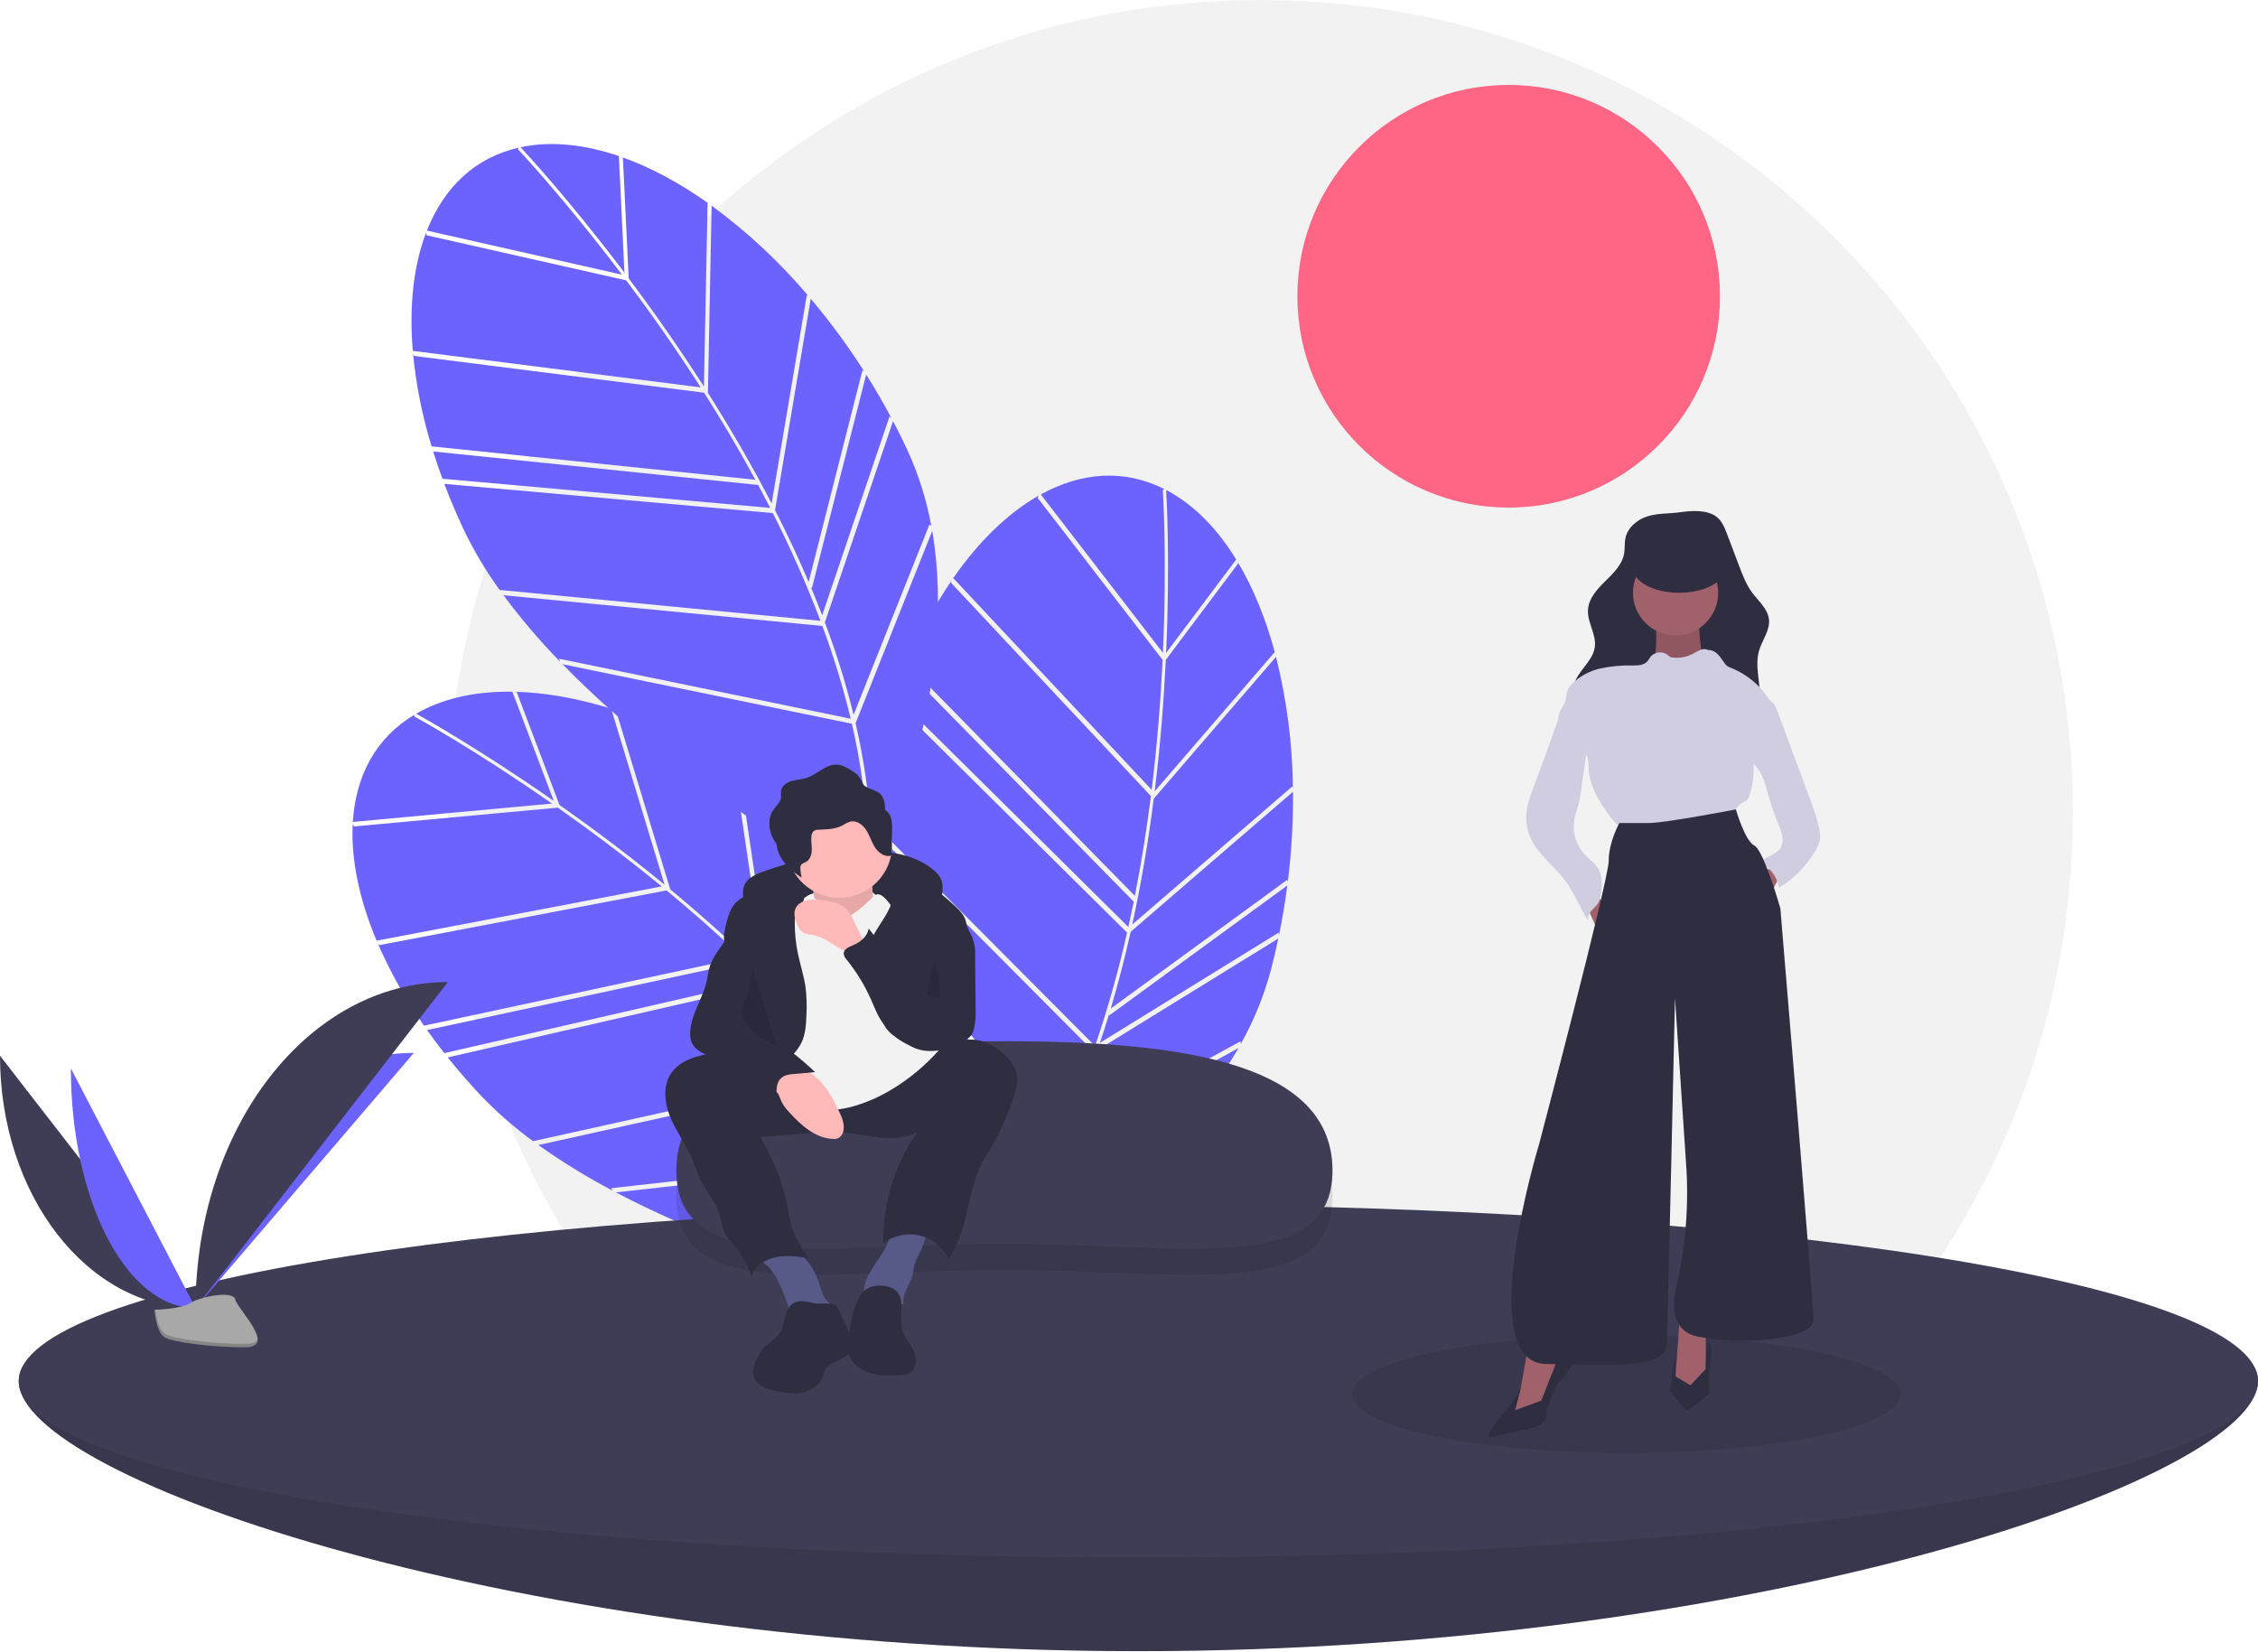
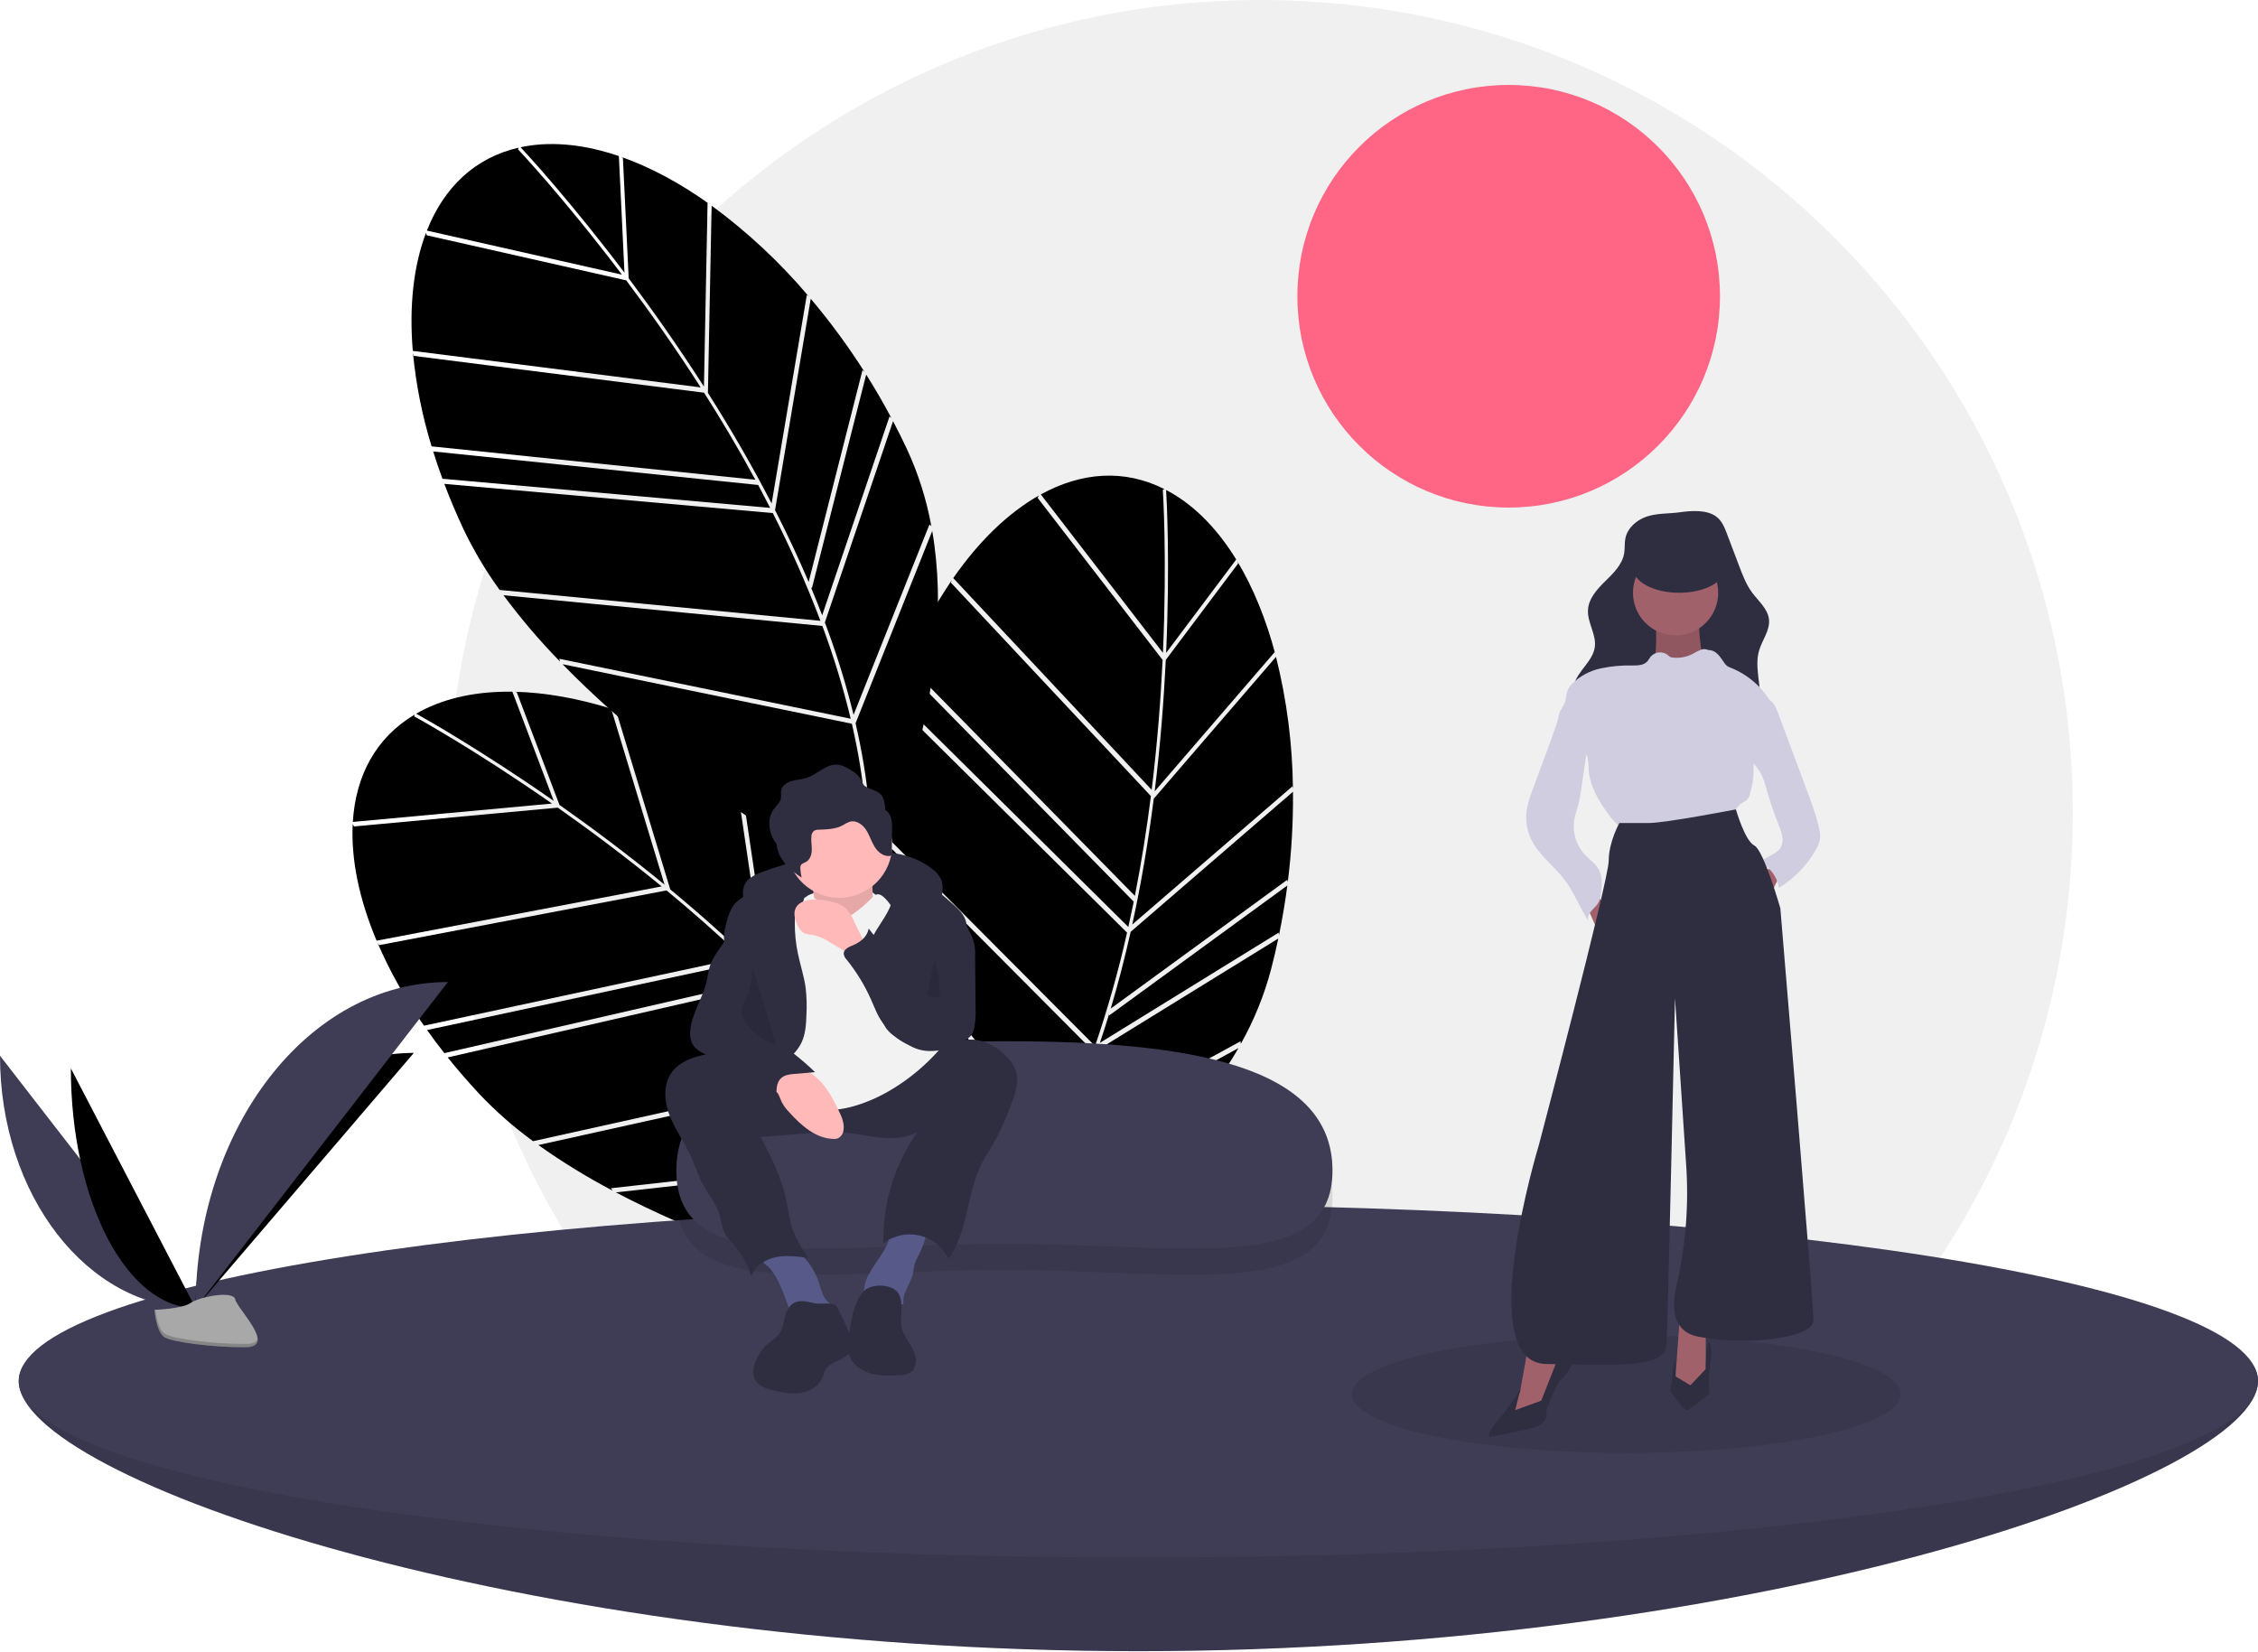
<svg xmlns="http://www.w3.org/2000/svg" width="1036.608" height="758.001" viewBox="0 0 1036.608 758.001" role="img" artist="Katerina Limpitsouni" source="https://undraw.co/">
-   <circle cx="578.606" cy="373" r="373" fill="#f2f2f2" />
+   <circle cx="578.606" cy="373" r="373" fill="#f0f0f0" />
  <circle cx="692.607" cy="136.001" r="97" fill="#ff6584" />
-   <path d="M367.66,143.483l2.652,55.277c10.991,14.659,22.848,31.434,34.55,49.716l1.671-84.33.922.589c-13.536-9.67-27.296-17.068-40.716-21.764Z" transform="translate(-81.696 -70.99933)" fill="#6c63ff" />
-   <path d="M368.379,196.191l-2.568-53.545c-15.071-5.14-29.695-6.845-43.062-4.461-.695.124-1.379.267-2.061.412C324.084,142.241,343.877,163.76,368.379,196.191Z" transform="translate(-81.696 -70.99933)" fill="#6c63ff" />
-   <path d="M490.072,262.138l.89.849q-5.479-10.305-11.616-20.038l-24.925,98.072-.422-.372q2.703,6.454,5.141,12.819Z" transform="translate(-81.696 -70.99933)" fill="#6c63ff" />
-   <path d="M452.102,206.382l.918.735a258.753,258.753,0,0,0-44.628-41.701l-1.703,85.937q16.335,25.778,29.249,50.782Z" transform="translate(-81.696 -70.99933)" fill="#6c63ff" />
-   <path d="M271.298,233.212a216.052,216.052,0,0,0,8.537,42.701L428.467,291.243c-7.759-14.309-15.769-27.733-23.545-39.967L271.676,234.381Z" transform="translate(-81.696 -70.99933)" fill="#6c63ff" />
-   <path d="M285.242,291.953l-.4-1.166,150.429,13.371q-2.726-5.332-5.513-10.523L280.578,278.248l-.392-1.168Q282.441,284.434,285.242,291.953Z" transform="translate(-81.696 -70.99933)" fill="#6c63ff" />
-   <path d="M477.652,240.904l.905.797a309.002,309.002,0,0,0-24.667-33.563l-16.383,97.048q8.517,16.722,15.428,32.973Z" transform="translate(-81.696 -70.99933)" fill="#6c63ff" />
-   <path d="M474.471,403.018c5.978,25.871,8.244,50.332,6.748,73.113,8.412-17.924,40.403-92.177,28.445-161.379Z" transform="translate(-81.696 -70.99933)" fill="#6c63ff" />
-   <path d="M312.838,344.256A298.924,298.924,0,0,0,338.787,374.717l-.363-1.296L472.235,400.949a371.629,371.629,0,0,0-13.01-42.596Z" transform="translate(-81.696 -70.99933)" fill="#6c63ff" />
-   <path d="M367.224,197.094c-26.518-35.082-47.442-57.255-47.743-57.572l.345-.739c-20.124,4.569-34.332,18.26-42.15,38.077Z" transform="translate(-81.696 -70.99933)" fill="#6c63ff" />
-   <path d="M460.379,356.76c.494,1.32.997,2.642,1.474,3.956a369.221,369.221,0,0,1,11.703,38.435l34.859-87.429.851.854a146.38,146.38,0,0,0-11.129-35.229q-3.084-6.602-6.458-13.006Z" transform="translate(-81.696 -70.99933)" fill="#6c63ff" />
-   <path d="M403.364,248.838c-11.582-18.067-23.305-34.64-34.17-49.126l-91.603-20.699-.311-1.156c-5.719,15.06-7.809,33.56-6.077,54.223Z" transform="translate(-81.696 -70.99933)" fill="#6c63ff" />
-   <path d="M472.777,403.245l-132.832-27.327C395.817,433.273,473.985,477.26,478.974,480.04,481.302,454.77,478.662,428.814,472.777,403.245Z" transform="translate(-81.696 -70.99933)" fill="#6c63ff" />
-   <path d="M458.284,355.998l.03-.087A501.541,501.541,0,0,0,436.478,306.536L285.679,293.132q3.84,10.17,8.681,20.557a179.711,179.711,0,0,0,16.701,28.132Z" transform="translate(-81.696 -70.99933)" fill="#6c63ff" />
-   <path d="M650.107,329.67l-33.214,44.265c-.885,18.3-2.452,38.783-5.1,60.327l55.074-63.884.334,1.042c-4.258-16.081-10.137-30.556-17.478-42.732Z" transform="translate(-81.696 -70.99933)" fill="#6c63ff" />
-   <path d="M617.042,370.724l32.174-42.877c-8.33-13.572-18.505-24.212-30.32-30.902-.615-.348-1.232-.674-1.85-.998C617.338,300.92,618.856,330.118,617.042,370.724Z" transform="translate(-81.696 -70.99933)" fill="#6c63ff" />
-   <path d="M668.707,499.133l.144,1.221q2.353-11.431,3.834-22.842l-81.749,59.637-.088-.555q-2.034,6.694-4.217,13.152Z" transform="translate(-81.696 -70.99933)" fill="#6c63ff" />
-   <path d="M675.025,431.973l.238,1.151a258.753,258.753,0,0,0-7.775-60.582l-56.124,65.101q-3.861,30.273-9.862,57.767Z" transform="translate(-81.696 -70.99933)" fill="#6c63ff" />
-   <path d="M518.659,337.317A216.052,216.052,0,0,0,497.999,375.65L602.696,482.257c3.15-15.969,5.543-31.417,7.358-45.8l-91.848-97.999Z" transform="translate(-81.696 -70.99933)" fill="#6c63ff" />
-   <path d="M491.933,391.453l.436-1.154L599.699,496.544q1.302-5.845,2.466-11.62L497.082,377.923l.443-1.15Q494.571,383.876,491.933,391.453Z" transform="translate(-81.696 -70.99933)" fill="#6c63ff" />
-   <path d="M672.685,474.857l.188,1.191a309.003,309.003,0,0,0,2.409-41.583l-74.516,64.296q-4.106,18.311-9.148,35.236Z" transform="translate(-81.696 -70.99933)" fill="#6c63ff" />
-   <path d="M566.836,597.686c-11.896,23.738-25.753,44.023-41.435,60.615,17.911-8.439,89.91-45.224,124.838-106.15Z" transform="translate(-81.696 -70.99933)" fill="#6c63ff" />
-   <path d="M479.827,449.337a298.924,298.924,0,0,0,.558,40.011l.547-1.23L566.434,594.667a371.629,371.629,0,0,0,17.148-41.105Z" transform="translate(-81.696 -70.99933)" fill="#6c63ff" />
-   <path d="M615.577,370.683c1.951-43.933-.022-74.357-.051-74.793l.737-.349c-18.413-9.316-38.088-7.834-56.749,2.443Z" transform="translate(-81.696 -70.99933)" fill="#6c63ff" />
-   <path d="M585.486,553.071c-.461,1.332-.918,2.671-1.388,3.987a369.22,369.22,0,0,1-15.501,37.066l82.612-45.103.111,1.201a146.38,146.38,0,0,0,13.898-34.231q1.836-7.052,3.322-14.136Z" transform="translate(-81.696 -70.99933)" fill="#6c63ff" />
-   <path d="M610.409,433.586c2.603-21.302,4.145-41.543,5.016-59.631l-57.349-74.368.498-1.088c-14.01,7.951-27.42,20.867-39.265,37.886Z" transform="translate(-81.696 -70.99933)" fill="#6c63ff" />
-   <path d="M565.387,596.781l-84.876-105.769c6.45,79.81,38.599,163.545,40.668,168.868C539.089,641.903,553.611,620.228,565.387,596.781Z" transform="translate(-81.696 -70.99933)" fill="#6c63ff" />
-   <path d="M584.359,551.148l.079-.048a501.541,501.541,0,0,0,14.674-51.955L491.518,392.639q-3.528,10.282-6.426,21.369a179.711,179.711,0,0,0-5.081,32.319Z" transform="translate(-81.696 -70.99933)" fill="#6c63ff" />
-   <path d="M318.935,388.767l19.608,51.75c14.984,10.544,31.445,22.832,48.225,36.602L362.29,396.403l1.059.275c-15.862-5.012-31.235-7.795-45.45-8.113Z" transform="translate(-81.696 -70.99933)" fill="#6c63ff" />
-   <path d="M335.911,438.672l-18.993-50.129c-15.922-.23-30.357,2.669-42.332,9.067-.623.333-1.229.68-1.833,1.029C277.109,401.055,302.584,415.403,335.911,438.672Z" transform="translate(-81.696 -70.99933)" fill="#6c63ff" />
-   <path d="M472.028,463.775l1.108.532q-8.396-8.107-17.241-15.467l6.61,100.974-.516-.223q4.565,5.302,8.852,10.602Z" transform="translate(-81.696 -70.99933)" fill="#6c63ff" />
-   <path d="M418.684,422.486l1.1.415a258.753,258.753,0,0,0-55.332-25.864l24.943,82.255q23.503,19.467,43.514,39.254Z" transform="translate(-81.696 -70.99933)" fill="#6c63ff" />
-   <path d="M255.027,503.888a216.052,216.052,0,0,0,21.318,37.971L422.436,510.497c-11.802-11.209-23.569-21.5-34.746-30.733L255.748,504.882Z" transform="translate(-81.696 -70.99933)" fill="#6c63ff" />
-   <path d="M286.445,555.442l-.741-.986,147.195-33.781q-4.24-4.229-8.495-8.303L277.773,543.85l-.734-.99Q281.457,549.157,286.445,555.442Z" transform="translate(-81.696 -70.99933)" fill="#6c63ff" />
-   <path d="M453.653,447.42l1.107.479a309.003,309.003,0,0,0-33.833-24.295l14.417,97.359q13.269,13.27,24.865,26.59Z" transform="translate(-81.696 -70.99933)" fill="#6c63ff" />
-   <path d="M500.737,602.578c13.682,22.756,23.397,45.319,29.017,67.447,2.46-19.646,9.933-100.152-22.83-162.269Z" transform="translate(-81.696 -70.99933)" fill="#6c63ff" />
-   <path d="M328.856,596.654a298.924,298.924,0,0,0,34.094,20.948l-.746-1.121L497.971,601.301a371.627,371.627,0,0,0-25.539-36.489Z" transform="translate(-81.696 -70.99933)" fill="#6c63ff" />
-   <path d="M335.091,439.888c-36.063-25.167-62.816-39.787-63.201-39.996l.099-.809c-17.726,10.565-27.007,27.978-28.316,49.241Z" transform="translate(-81.696 -70.99933)" fill="#6c63ff" />
-   <path d="M473.037,562.942c.878,1.102,1.765,2.205,2.624,3.307A369.22,369.22,0,0,1,498.671,599.184l6.128-93.923,1.074.549a146.38,146.38,0,0,0-21.473-30.064q-4.974-5.326-10.161-10.373Z" transform="translate(-81.696 -70.99933)" fill="#6c63ff" />
-   <path d="M385.456,477.927c-16.599-13.602-32.871-25.74-47.681-36.159l-93.515,8.629-.653-1.004c-.784,16.09,2.946,34.331,10.98,53.447Z" transform="translate(-81.696 -70.99933)" fill="#6c63ff" />
-   <path d="M499.196,603.318,364.423,618.387c70.864,37.276,158.8,54.947,164.405,56.049C523.23,649.685,512.696,625.815,499.196,603.318Z" transform="translate(-81.696 -70.99933)" fill="#6c63ff" />
-   <path d="M470.809,562.864l.001-.092a501.541,501.541,0,0,0-36.028-40.207L287.225,556.428q6.796,8.484,14.61,16.867a179.711,179.711,0,0,0,24.578,21.593Z" transform="translate(-81.696 -70.99933)" fill="#6c63ff" />
+   <path d="M367.66,143.483l2.652,55.277c10.991,14.659,22.848,31.434,34.55,49.716l1.671-84.33.922.589c-13.536-9.67-27.296-17.068-40.716-21.764Z" transform="translate(-81.696 -70.99933)" fill="oklch(0.584 0.168 299.29)" />
+   <path d="M368.379,196.191l-2.568-53.545c-15.071-5.14-29.695-6.845-43.062-4.461-.695.124-1.379.267-2.061.412C324.084,142.241,343.877,163.76,368.379,196.191Z" transform="translate(-81.696 -70.99933)" fill="oklch(0.584 0.168 299.29)" />
+   <path d="M490.072,262.138l.89.849q-5.479-10.305-11.616-20.038l-24.925,98.072-.422-.372q2.703,6.454,5.141,12.819Z" transform="translate(-81.696 -70.99933)" fill="oklch(0.584 0.168 299.29)" />
+   <path d="M452.102,206.382l.918.735a258.753,258.753,0,0,0-44.628-41.701l-1.703,85.937q16.335,25.778,29.249,50.782Z" transform="translate(-81.696 -70.99933)" fill="oklch(0.584 0.168 299.29)" />
+   <path d="M271.298,233.212a216.052,216.052,0,0,0,8.537,42.701L428.467,291.243c-7.759-14.309-15.769-27.733-23.545-39.967L271.676,234.381Z" transform="translate(-81.696 -70.99933)" fill="oklch(0.584 0.168 299.29)" />
+   <path d="M285.242,291.953l-.4-1.166,150.429,13.371q-2.726-5.332-5.513-10.523L280.578,278.248l-.392-1.168Q282.441,284.434,285.242,291.953Z" transform="translate(-81.696 -70.99933)" fill="oklch(0.584 0.168 299.29)" />
+   <path d="M477.652,240.904l.905.797a309.002,309.002,0,0,0-24.667-33.563l-16.383,97.048q8.517,16.722,15.428,32.973Z" transform="translate(-81.696 -70.99933)" fill="oklch(0.584 0.168 299.29)" />
+   <path d="M474.471,403.018c5.978,25.871,8.244,50.332,6.748,73.113,8.412-17.924,40.403-92.177,28.445-161.379Z" transform="translate(-81.696 -70.99933)" fill="oklch(0.584 0.168 299.29)" />
+   <path d="M312.838,344.256A298.924,298.924,0,0,0,338.787,374.717l-.363-1.296L472.235,400.949a371.629,371.629,0,0,0-13.01-42.596Z" transform="translate(-81.696 -70.99933)" fill="oklch(0.584 0.168 299.29)" />
+   <path d="M367.224,197.094c-26.518-35.082-47.442-57.255-47.743-57.572l.345-.739c-20.124,4.569-34.332,18.26-42.15,38.077Z" transform="translate(-81.696 -70.99933)" fill="oklch(0.584 0.168 299.29)" />
+   <path d="M460.379,356.76c.494,1.32.997,2.642,1.474,3.956a369.221,369.221,0,0,1,11.703,38.435l34.859-87.429.851.854a146.38,146.38,0,0,0-11.129-35.229q-3.084-6.602-6.458-13.006Z" transform="translate(-81.696 -70.99933)" fill="oklch(0.584 0.168 299.29)" />
+   <path d="M403.364,248.838c-11.582-18.067-23.305-34.64-34.17-49.126l-91.603-20.699-.311-1.156c-5.719,15.06-7.809,33.56-6.077,54.223Z" transform="translate(-81.696 -70.99933)" fill="oklch(0.584 0.168 299.29)" />
+   <path d="M472.777,403.245l-132.832-27.327C395.817,433.273,473.985,477.26,478.974,480.04,481.302,454.77,478.662,428.814,472.777,403.245Z" transform="translate(-81.696 -70.99933)" fill="oklch(0.584 0.168 299.29)" />
+   <path d="M458.284,355.998l.03-.087A501.541,501.541,0,0,0,436.478,306.536L285.679,293.132q3.84,10.17,8.681,20.557a179.711,179.711,0,0,0,16.701,28.132Z" transform="translate(-81.696 -70.99933)" fill="oklch(0.584 0.168 299.29)" />
+   <path d="M650.107,329.67l-33.214,44.265c-.885,18.3-2.452,38.783-5.1,60.327l55.074-63.884.334,1.042c-4.258-16.081-10.137-30.556-17.478-42.732Z" transform="translate(-81.696 -70.99933)" fill="oklch(0.584 0.168 299.29)" />
+   <path d="M617.042,370.724l32.174-42.877c-8.33-13.572-18.505-24.212-30.32-30.902-.615-.348-1.232-.674-1.85-.998C617.338,300.92,618.856,330.118,617.042,370.724Z" transform="translate(-81.696 -70.99933)" fill="oklch(0.584 0.168 299.29)" />
+   <path d="M668.707,499.133l.144,1.221q2.353-11.431,3.834-22.842l-81.749,59.637-.088-.555q-2.034,6.694-4.217,13.152Z" transform="translate(-81.696 -70.99933)" fill="oklch(0.584 0.168 299.29)" />
+   <path d="M675.025,431.973l.238,1.151a258.753,258.753,0,0,0-7.775-60.582l-56.124,65.101q-3.861,30.273-9.862,57.767Z" transform="translate(-81.696 -70.99933)" fill="oklch(0.584 0.168 299.29)" />
+   <path d="M518.659,337.317A216.052,216.052,0,0,0,497.999,375.65L602.696,482.257c3.15-15.969,5.543-31.417,7.358-45.8l-91.848-97.999Z" transform="translate(-81.696 -70.99933)" fill="oklch(0.584 0.168 299.29)" />
+   <path d="M491.933,391.453l.436-1.154L599.699,496.544q1.302-5.845,2.466-11.62L497.082,377.923l.443-1.15Q494.571,383.876,491.933,391.453Z" transform="translate(-81.696 -70.99933)" fill="oklch(0.584 0.168 299.29)" />
+   <path d="M672.685,474.857l.188,1.191a309.003,309.003,0,0,0,2.409-41.583l-74.516,64.296q-4.106,18.311-9.148,35.236Z" transform="translate(-81.696 -70.99933)" fill="oklch(0.584 0.168 299.29)" />
+   <path d="M566.836,597.686c-11.896,23.738-25.753,44.023-41.435,60.615,17.911-8.439,89.91-45.224,124.838-106.15Z" transform="translate(-81.696 -70.99933)" fill="oklch(0.584 0.168 299.29)" />
+   <path d="M479.827,449.337a298.924,298.924,0,0,0,.558,40.011l.547-1.23L566.434,594.667a371.629,371.629,0,0,0,17.148-41.105Z" transform="translate(-81.696 -70.99933)" fill="oklch(0.584 0.168 299.29)" />
+   <path d="M615.577,370.683c1.951-43.933-.022-74.357-.051-74.793l.737-.349c-18.413-9.316-38.088-7.834-56.749,2.443Z" transform="translate(-81.696 -70.99933)" fill="oklch(0.584 0.168 299.29)" />
+   <path d="M585.486,553.071c-.461,1.332-.918,2.671-1.388,3.987a369.22,369.22,0,0,1-15.501,37.066l82.612-45.103.111,1.201a146.38,146.38,0,0,0,13.898-34.231q1.836-7.052,3.322-14.136Z" transform="translate(-81.696 -70.99933)" fill="oklch(0.584 0.168 299.29)" />
+   <path d="M610.409,433.586c2.603-21.302,4.145-41.543,5.016-59.631l-57.349-74.368.498-1.088c-14.01,7.951-27.42,20.867-39.265,37.886Z" transform="translate(-81.696 -70.99933)" fill="oklch(0.584 0.168 299.29)" />
+   <path d="M565.387,596.781l-84.876-105.769c6.45,79.81,38.599,163.545,40.668,168.868C539.089,641.903,553.611,620.228,565.387,596.781Z" transform="translate(-81.696 -70.99933)" fill="oklch(0.584 0.168 299.29)" />
+   <path d="M584.359,551.148l.079-.048a501.541,501.541,0,0,0,14.674-51.955L491.518,392.639q-3.528,10.282-6.426,21.369a179.711,179.711,0,0,0-5.081,32.319Z" transform="translate(-81.696 -70.99933)" fill="oklch(0.584 0.168 299.29)" />
+   <path d="M318.935,388.767l19.608,51.75c14.984,10.544,31.445,22.832,48.225,36.602L362.29,396.403l1.059.275c-15.862-5.012-31.235-7.795-45.45-8.113Z" transform="translate(-81.696 -70.99933)" fill="oklch(0.584 0.168 299.29)" />
+   <path d="M335.911,438.672l-18.993-50.129c-15.922-.23-30.357,2.669-42.332,9.067-.623.333-1.229.68-1.833,1.029C277.109,401.055,302.584,415.403,335.911,438.672Z" transform="translate(-81.696 -70.99933)" fill="oklch(0.584 0.168 299.29)" />
+   <path d="M472.028,463.775l1.108.532q-8.396-8.107-17.241-15.467l6.61,100.974-.516-.223q4.565,5.302,8.852,10.602Z" transform="translate(-81.696 -70.99933)" fill="oklch(0.584 0.168 299.29)" />
+   <path d="M418.684,422.486l1.1.415a258.753,258.753,0,0,0-55.332-25.864l24.943,82.255q23.503,19.467,43.514,39.254Z" transform="translate(-81.696 -70.99933)" fill="oklch(0.584 0.168 299.29)" />
+   <path d="M255.027,503.888a216.052,216.052,0,0,0,21.318,37.971L422.436,510.497c-11.802-11.209-23.569-21.5-34.746-30.733L255.748,504.882Z" transform="translate(-81.696 -70.99933)" fill="oklch(0.584 0.168 299.29)" />
+   <path d="M286.445,555.442l-.741-.986,147.195-33.781q-4.24-4.229-8.495-8.303L277.773,543.85l-.734-.99Q281.457,549.157,286.445,555.442Z" transform="translate(-81.696 -70.99933)" fill="oklch(0.584 0.168 299.29)" />
+   <path d="M453.653,447.42l1.107.479a309.003,309.003,0,0,0-33.833-24.295l14.417,97.359q13.269,13.27,24.865,26.59Z" transform="translate(-81.696 -70.99933)" fill="oklch(0.584 0.168 299.29)" />
+   <path d="M500.737,602.578c13.682,22.756,23.397,45.319,29.017,67.447,2.46-19.646,9.933-100.152-22.83-162.269Z" transform="translate(-81.696 -70.99933)" fill="oklch(0.584 0.168 299.29)" />
+   <path d="M328.856,596.654a298.924,298.924,0,0,0,34.094,20.948l-.746-1.121L497.971,601.301a371.627,371.627,0,0,0-25.539-36.489Z" transform="translate(-81.696 -70.99933)" fill="oklch(0.584 0.168 299.29)" />
+   <path d="M335.091,439.888c-36.063-25.167-62.816-39.787-63.201-39.996l.099-.809c-17.726,10.565-27.007,27.978-28.316,49.241Z" transform="translate(-81.696 -70.99933)" fill="oklch(0.584 0.168 299.29)" />
+   <path d="M473.037,562.942c.878,1.102,1.765,2.205,2.624,3.307A369.22,369.22,0,0,1,498.671,599.184l6.128-93.923,1.074.549a146.38,146.38,0,0,0-21.473-30.064q-4.974-5.326-10.161-10.373Z" transform="translate(-81.696 -70.99933)" fill="oklch(0.584 0.168 299.29)" />
+   <path d="M385.456,477.927c-16.599-13.602-32.871-25.74-47.681-36.159l-93.515,8.629-.653-1.004c-.784,16.09,2.946,34.331,10.98,53.447Z" transform="translate(-81.696 -70.99933)" fill="oklch(0.584 0.168 299.29)" />
+   <path d="M499.196,603.318,364.423,618.387c70.864,37.276,158.8,54.947,164.405,56.049C523.23,649.685,512.696,625.815,499.196,603.318Z" transform="translate(-81.696 -70.99933)" fill="oklch(0.584 0.168 299.29)" />
+   <path d="M470.809,562.864l.001-.092a501.541,501.541,0,0,0-36.028-40.207L287.225,556.428q6.796,8.484,14.61,16.867a179.711,179.711,0,0,0,24.578,21.593Z" transform="translate(-81.696 -70.99933)" fill="oklch(0.584 0.168 299.29)" />
  <path d="M1118.304,705.001c0,44.735-230.126,124-514,124s-514-79.265-514-124,230.126-38,514-38S1118.304,660.266,1118.304,705.001Z" transform="translate(-81.696 -70.99933)" fill="#3f3d56" />
  <path d="M1118.304,705.001c0,44.735-230.126,124-514,124s-514-79.265-514-124,230.126-38,514-38S1118.304,660.266,1118.304,705.001Z" transform="translate(-81.696 -70.99933)" opacity="0.1" />
  <ellipse cx="522.608" cy="634.001" rx="514" ry="81" fill="#3f3d56" />
  <path d="M693.417,620.338c0,48.737-67.934,33.663-151.113,33.663s-150.104,15.075-150.104-33.663,67.925-59.337,151.104-59.337S693.417,571.601,693.417,620.338Z" transform="translate(-81.696 -70.99933)" opacity="0.1" />
  <path d="M693.417,608.338c0,48.737-67.934,33.663-151.113,33.663s-150.104,15.075-150.104-33.663,67.925-59.337,151.104-59.337S693.417,559.601,693.417,608.338Z" transform="translate(-81.696 -70.99933)" fill="#3f3d56" />
  <path d="M425.834,474.232a21.87,21.87,0,0,1,5.987-3.002,152.655,152.655,0,0,1,42.182-9.182c12.543-.889,26.137.167,35.933,8.05a12.355,12.355,0,0,1,3.645,4.247c1.232,2.66.859,5.751.46,8.655a9.78,9.78,0,0,1-.839,3.258c-1.318,2.51-4.564,3.389-7.383,3.088s-5.464-1.494-8.245-2.047a36.856,36.856,0,0,0-5.208-.53l-17.44-.944c-10.845-.587-21.832-1.164-32.47,1.024a32.343,32.343,0,0,0-9.381,3.233c-2.43,1.364-4.066,3.322-6.32.802C422.794,486.457,420.602,478.321,425.834,474.232Z" transform="translate(-81.696 -70.99933)" fill="#2f2e41" />
  <path d="M452.859,481.944s23.457-10.515,32.355,1.618S480.36,490.842,480.36,490.842l-15.368,4.853-16.986-3.235Z" transform="translate(-81.696 -70.99933)" fill="#f2f2f2" />
  <path d="M454.072,474.26s3.235,15.368.809,19.413,13.751,9.706,13.751,9.706l15.368-6.471s-4.044-25.075,0-29.928Z" transform="translate(-81.696 -70.99933)" fill="#ffb9b9" />
  <path d="M454.072,474.26s3.235,15.368.809,19.413,13.751,9.706,13.751,9.706l15.368-6.471s-4.044-25.075,0-29.928Z" transform="translate(-81.696 -70.99933)" opacity="0.1" />
  <path d="M438.915,659.055a88.474,88.474,0,0,1,5.345,14.008,1.14,1.14,0,0,0,1.416.942l14.387-.016c1.776-.002,4.158-.572,4.139-2.348-.013-1.247-1.288-2.025-2.237-2.835-2.634-2.247-3.319-5.953-4.41-9.239a31.343,31.343,0,0,0-11.662-15.664,6.826,6.826,0,0,0-2.493-1.232,6.951,6.951,0,0,0-2.733.148c-2.526.51-11.957,2.253-10.175,5.927.767,1.582,3.61,3.228,4.802,4.706A33.797,33.797,0,0,1,438.915,659.055Z" transform="translate(-81.696 -70.99933)" fill="#575a89" />
  <path d="M488.946,642.368a32.69,32.69,0,0,1-1.691,3.109c-2.084,3.438-4.544,6.644-6.485,10.165a16.778,16.778,0,0,0-2.364,7.074,7.857,7.857,0,0,0,2.746,6.685c2.089,1.585,4.952,1.658,7.548,1.289s5.176-1.113,7.791-.917c-.881-4.988,3.325-9.378,4.377-14.333.296-1.392.339-2.835.736-4.201a20.591,20.591,0,0,1,1.628-3.601,46.556,46.556,0,0,0,4.394-12.959c.099-.547-12.789-.637-13.998-.375C489.854,635.119,490.406,639.24,488.946,642.368Z" transform="translate(-81.696 -70.99933)" fill="#575a89" />
  <path d="M389.609,564.002c-3.679,5.758-2.832,13.388-.247,19.713s6.697,11.917,9.512,18.143c1.795,3.969,3.053,8.178,5.074,12.037,2.502,4.779,6.156,8.991,7.835,14.117,1.07,3.268,1.316,6.849,3.05,9.818a30.092,30.092,0,0,0,3.572,4.432,40.956,40.956,0,0,1,8.234,14.708c1.585-4.721,6.33-7.816,11.204-8.837s9.924-.327,14.855.369c-2.751-4.261-5.528-8.576-7.167-13.376-1.586-4.642-2.054-9.58-3.122-14.367-2.19-9.817-6.87-18.872-11.502-27.801l23.81-1.889a92.829,92.829,0,0,1,11.698-.434c6.146.29,12.166,1.796,18.279,2.493s12.58.514,18.028-2.345a86.39,86.39,0,0,0-15.5,51.019,19.753,19.753,0,0,1,29.902,7.057c9.331-12.751,8.222-30.503,15.616-44.467,1.52-2.871,3.384-5.546,5.025-8.35a123.089,123.089,0,0,0,7.939-17.544c2.068-5.29,4.152-11.176,2.168-16.498a17.226,17.226,0,0,0-3.535-5.436c-4.266-4.703-10.204-8.183-16.552-8.327-9.745-.222-17.796,7.001-26.344,11.685a60.623,60.623,0,0,1-33.269,6.899c-11.742-.831-22.957-4.675-34.144-8.06a162.454,162.454,0,0,0-17.04-4.396c-4.798-.9-9.367.097-14.094,1.324C397.745,557.025,392.571,559.366,389.609,564.002Z" transform="translate(-81.696 -70.99933)" fill="#2f2e41" />
  <path d="M491.28,458.892a24.286,24.286,0,0,1-24.266,24.266,23.681,23.681,0,0,1-4.311-.388,24.265,24.265,0,1,1,28.577-23.878Z" transform="translate(-81.696 -70.99933)" fill="#ffb9b9" />
  <path d="M452.859,481.944s4.449,2.022,6.066,3.64,6.471,10.515,14.56,4.853,8.898-8.898,11.324-8.898,5.662,4.853,5.662,4.853l22.244,66.731a93.16,93.16,0,0,1-20.626,17.391c-12.942,8.089-28.31,12.133-35.59,8.898s-21.03-5.662-23.457-12.133-6.471-25.884-6.471-25.884l11.324-49.341Z" transform="translate(-81.696 -70.99933)" fill="#f2f2f2" />
  <path d="M449.735,549.434c1.763-3.809,2.02-8.121,2.169-12.315a74.654,74.654,0,0,0-.329-12.458c-.717-5.411-2.479-10.623-3.591-15.967a67.5,67.5,0,0,1-1.415-14.25c.016-2.184.174-4.484,1.365-6.315.83-1.278,2.129-2.267,2.648-3.7,1.017-2.809-1.496-5.751-4.251-6.908A16.726,16.726,0,0,0,435.86,477.101a49.818,49.818,0,0,0-9.849,4.029,22.549,22.549,0,0,0-6.435,4.16c-2.511,2.598-3.615,6.217-4.506,9.718-.714,2.802-1.348,5.725-.805,8.565.882,4.613,4.642,8.082,6.646,12.329,2.328,4.931,2.171,10.678,1.245,16.052s-2.569,10.628-3.076,16.058.271,11.266,3.673,15.528c1.386,1.737,5.147,5.853,7.684,5.387,1.994-.366,4.884-4.755,6.49-6.146C441.566,558.764,447.071,555.189,449.735,549.434Z" transform="translate(-81.696 -70.99933)" fill="#2f2e41" />
  <path d="M492.114,479.307c.071,4.511-1.918,8.799-4.256,12.658s-5.086,7.508-6.809,11.677a26.764,26.764,0,0,0-1.249,16.466,53.12,53.12,0,0,0,1.784,5.51l4.432,12.156a21.099,21.099,0,0,0,2.57,5.396,17.424,17.424,0,0,0,3.493,3.36,32.597,32.597,0,0,0,11.396,5.945,19.272,19.272,0,0,0,12.672-.723,183.365,183.365,0,0,1,7.871-48.598c.886-2.912,1.854-5.977,1.171-8.942-.766-3.322-3.434-5.816-5.97-8.093-7.757-6.966-16.287-14.282-26.67-15.221C486.539,470.352,492.063,476.045,492.114,479.307Z" transform="translate(-81.696 -70.99933)" fill="#2f2e41" />
  <path d="M439.033,573.349c.615,1.204.998,2.516,1.606,3.723a20.803,20.803,0,0,0,3.3,4.438c5.408,5.997,12.019,11.971,20.086,12.333a5.508,5.508,0,0,0,2.368-.298,4.694,4.694,0,0,0,2.52-3.602c.572-3.132-.811-6.258-2.195-9.126-3.001-6.215-6.377-12.587-11.995-16.596a22.506,22.506,0,0,0-19.417-2.921c-2.926.901-7.779,2.476-3.904,5.146C434.341,568.471,437.329,570.013,439.033,573.349Z" transform="translate(-81.696 -70.99933)" fill="#ffb9b9" />
  <path d="M473.906,494.224a18.078,18.078,0,0,0-3.796-6.121,14.083,14.083,0,0,0-5.798-2.938,31.71,31.71,0,0,0-8.506-1.219c-3.426-.021-7.398.898-8.852,3.999-1.155,2.463-.26,5.379.903,7.838a7.685,7.685,0,0,0,2.398,3.239c1.477.998,3.388.966,5.139,1.301a23.703,23.703,0,0,1,7.595,3.442l6,3.627,10.306,6.229c-.272-.164-.175-7.231-.492-8.39C477.783,501.502,475.488,497.758,473.906,494.224Z" transform="translate(-81.696 -70.99933)" fill="#ffb9b9" />
  <path d="M443.885,671.231c-2.411,3.277-1.928,7.961-4.064,11.424-1.852,3.002-5.341,4.575-7.657,7.235a19.396,19.396,0,0,0-1.969,2.832c-2.148,3.599-3.895,8.211-1.779,11.829,1.702,2.91,5.28,4.048,8.561,4.823,4.147.98,8.456,1.764,12.651,1.015s8.295-3.318,9.791-7.308a28.229,28.229,0,0,1,1.047-2.954c2.274-4.476,9.406-4.525,11.733-8.974,1.629-3.113.132-6.877-1.365-10.056L466.265,671.388c-1.517-3.222-7.665-1.369-10.87-2.141C451.214,668.24,446.893,667.13,443.885,671.231Z" transform="translate(-81.696 -70.99933)" fill="#2f2e41" />
  <path d="M479.236,662.89a12.996,12.996,0,0,0-4.135,5.665c-2.262,5.218-3.039,10.939-3.793,16.576a20.075,20.075,0,0,0-.131,6.799c.975,4.604,5.146,7.994,9.637,9.402s9.306,1.191,14.007.96a10.028,10.028,0,0,0,4.403-.894c2.362-1.302,3.285-4.364,2.88-7.031s-1.862-5.04-3.288-7.329-2.884-4.661-3.293-7.327c-.687-4.485,1.252-11.069-1.504-15.126C491.257,660.517,482.921,660.307,479.236,662.89Z" transform="translate(-81.696 -70.99933)" fill="#2f2e41" />
  <path d="M490.669,446.246a6.159,6.159,0,0,0-2.671-3.487,14.136,14.136,0,0,0-.564-4.602c-1.47-4.344-4.951-4.095-8.235-6.016-1.425-.833-1.337-1.57-2.079-2.939a10.907,10.907,0,0,0-4.203-4.288c-2.107-1.343-4.332-2.725-6.825-2.895-5.239-.357-9.256,4.571-14.263,6.152-2.207.697-4.579.726-6.797,1.385s-4.432,2.232-4.763,4.523c-.153,1.058.117,2.143-.038,3.2-.308,2.101-2.151,3.573-3.386,5.302-2.729,3.822-2.417,9.222-.234,13.38a18.807,18.807,0,0,0,1.574,2.463,15.15,15.15,0,0,0,1.662,5.626c2.183,4.159,5.938,7.266,9.861,9.848a23.276,23.276,0,0,1-.582-4.199,2.897,2.897,0,0,1,.179-1.391c.437-.913,1.591-1.156,2.472-1.656,1.823-1.036,2.538-3.329,2.591-5.425s-.392-4.196-.172-6.282a3.432,3.432,0,0,1,1.175-2.525,4.059,4.059,0,0,1,2.215-.528c3.736-.152,7.639-.221,10.934-1.988a16.203,16.203,0,0,1,3.403-1.722c2.8-.73,5.662,1.232,7.276,3.635s2.418,5.261,3.907,7.742,4.061,4.694,6.94,4.4a1.152,1.152,0,0,0,.86-.382,1.289,1.289,0,0,0,.158-.732l.161-11.005A16.633,16.633,0,0,0,490.669,446.246Z" transform="translate(-81.696 -70.99933)" fill="#2f2e41" />
  <path d="M413.875,503.809c-2.315,3.416-4.985,6.7-6.257,10.625-.748,2.307-.98,4.746-1.522,7.11-1.804,7.874-7.015,14.868-7.539,22.93a10.902,10.902,0,0,0,.766,5.265c1.495,3.252,5.072,4.965,8.485,6.043s7.077,1.855,9.801,4.176a30.036,30.036,0,0,1,3.714,4.306,35.976,35.976,0,0,0,17.184,11.757c-.534-3.681-.785-8.117,2.157-10.392,1.593-1.231,3.721-1.451,5.726-1.624l9.477-.819a121.786,121.786,0,0,0-20.775-16.184c-2.621-1.619-5.473-3.327-6.67-6.165a14.891,14.891,0,0,1-.756-5.688,140.155,140.155,0,0,0-1.785-21.041c-.78-4.832-1.813-9.62-2.995-14.37-.332-1.333-2.292-7.314-4.705-5.915-.568.33-1.1,4.124-1.432,4.911A29.785,29.785,0,0,1,413.875,503.809Z" transform="translate(-81.696 -70.99933)" fill="#2f2e41" />
  <path d="M523.032,490.901l3.87,8.049a19.341,19.341,0,0,1,2.44,10.884l.23,24.145a35.162,35.162,0,0,1-.794,9.615,7.7,7.7,0,0,1-1.335,2.871,8.973,8.973,0,0,1-2.289,1.844c-7.325,4.577-16.823,7.178-24.562,3.343a33.99,33.99,0,0,1-5.036-3.287c-3.084-2.284-6.214-4.613-8.522-7.68-2.415-3.21-3.799-7.053-5.423-10.726a82.43,82.43,0,0,0-11.206-18.379,4.846,4.846,0,0,1-1.388-2.751c-.048-2.116,2.463-3.158,4.421-3.963,3.345-1.376,6.499-4.03,7.059-7.603,7.113,9.327,14.961,19.182,26.185,22.59a1.158,1.158,0,0,0,1.781-.99c.637-2.666.862-5.411,1.328-8.111a46.202,46.202,0,0,1,4.874-14.057C515.995,494.232,520.3,485.22,523.032,490.901Z" transform="translate(-81.696 -70.99933)" fill="#2f2e41" />
  <path d="M426.99,514.178a37.123,37.123,0,0,1-3.547,16.543,13.67,13.67,0,0,0-1.389,3.644c-.425,2.719,1.123,5.352,2.892,7.461a30.678,30.678,0,0,0,13.117,9.125" transform="translate(-81.696 -70.99933)" opacity="0.1" />
  <path d="M511.033,509.362c-.57,1.534-.052,3.229.387,4.805a48.418,48.418,0,0,1,1.765,14.049.511.511,0,0,1-.598.613c-1.867.114-4.004.126-5.271-1.25" transform="translate(-81.696 -70.99933)" opacity="0.1" />
  <ellipse cx="746.608" cy="640.001" rx="126" ry="27" opacity="0.1" />
  <polygon points="809.608 399.001 800.608 408.001 809.608 417.001 818.608 399.001 809.608 399.001" fill="#a0616a" />
  <path d="M893.33,391.96c2.526,1.034,3.727,3.859,4.679,6.417l11.675,31.371,2.272,6.106c1.114,2.995,2.23,5.991,3.172,9.044q.894,2.897,1.579,5.853a15.392,15.392,0,0,1,.538,5.189,14.421,14.421,0,0,1-2.063,5.406,48.394,48.394,0,0,1-16.816,17.247,15.697,15.697,0,0,0-9.126-11.936l6.037-3.32a10.916,10.916,0,0,0,3.383-2.478,7.431,7.431,0,0,0,1.292-5.663,24.341,24.341,0,0,0-1.792-5.682,155.063,155.063,0,0,1-5.265-15.454c-.877-3.1-1.682-6.285-3.42-8.998-1.576-2.461-3.859-4.428-5.292-6.976-2.183-3.882-2.127-8.662-1.163-13.01.814-3.671,2.179-7.204,3.327-10.778C887.249,391.492,890.626,390.853,893.33,391.96Z" transform="translate(-81.696 -70.99933)" fill="#d0cde1" />
  <path d="M837.668,308.144c-4.642,1.568-8.848,5.235-9.799,10.041-.441,2.228-.17,4.544-.541,6.785-.86,5.197-4.939,9.166-8.702,12.852s-7.648,7.97-7.923,13.231c-.301,5.76,3.877,11.157,3.154,16.88-.84,6.649-7.862,10.957-9.598,17.43-1.159,4.322.261,8.978,2.598,12.794,4.453,7.272,12.065,12.209,20.171,14.856s16.739,3.203,25.266,3.293c10.382.109,21.655-.783,29.456-7.635a23.598,23.598,0,0,0,7.834-15.362c.741-7.937-2.572-16.139-.287-23.776,1.438-4.807,5.045-9.196,4.506-14.184-.526-4.877-4.786-8.334-7.708-12.274-2.728-3.679-4.384-8.023-6.007-12.306l-5.552-14.655c-1.091-2.881-2.29-5.911-4.722-7.801-4.553-3.54-11.875-2.844-17.199-2.114C847.677,306.874,842.418,306.54,837.668,308.144Z" transform="translate(-81.696 -70.99933)" fill="#2f2e41" />
  <path d="M841.963,356.439s.543,16.302-1.087,17.933,6.521,12.499,6.521,12.499l14.672-.543,7.608-5.978-6.521-8.695s-2.717-14.129-.543-17.389S841.963,356.439,841.963,356.439Z" transform="translate(-81.696 -70.99933)" fill="#a0616a" />
  <path d="M841.963,356.439s.543,16.302-1.087,17.933,6.521,12.499,6.521,12.499l14.672-.543,7.608-5.978-6.521-8.695s-2.717-14.129-.543-17.389S841.963,356.439,841.963,356.439Z" transform="translate(-81.696 -70.99933)" opacity="0.1" />
  <polygon points="726.303 411.24 735.541 431.89 742.606 423.195 728.477 404.719 726.303 411.24" fill="#a0616a" />
  <polygon points="701.578 618.009 697.774 639.203 691.253 648.441 695.057 650.614 701.578 649.527 709.186 646.81 712.446 634.312 718.424 618.009 701.578 618.009" fill="#a0616a" />
  <polygon points="771.135 604.967 768.961 635.399 774.395 639.746 783.09 632.138 783.09 609.858 771.135 604.967" fill="#a0616a" />
  <circle cx="769.233" cy="272.126" r="19.563" fill="#a0616a" />
  <path d="M866.025,369.438a4.528,4.528,0,0,0-3.769-.072,30.592,30.592,0,0,0-3.45,1.798,15.979,15.979,0,0,1-9.287,1.689,3.195,3.195,0,0,1-1.085-.279,5.222,5.222,0,0,1-.995-.803,5.757,5.757,0,0,0-7.971.687c-.575.716-.968,1.571-1.595,2.241-1.624,1.737-4.304,1.807-6.681,1.803a61.953,61.953,0,0,0-14.679,1.345,26.885,26.885,0,0,0-12.89,6.83,9.817,9.817,0,0,0-2.29,3.265c-.656,1.691-.569,3.59-1.159,5.305-.656,1.91-2.11,3.477-2.699,5.409-.443,1.455-.381,3.075-1.123,4.403,3.176,2.749,5.866,6.414,9.042,9.163,2.103,1.82,4.304,3.789,5.094,6.455a21.13,21.13,0,0,1,.47,5.006c.393,8.038,4.752,15.33,9.627,21.733a24.508,24.508,0,0,0,4.751,5.048,20.621,20.621,0,0,0,8.202,3.293c5.552,1.136,11.266,1.13,16.932,1.073,5.856-.058,11.815-.182,17.381-2.002a15.454,15.454,0,0,0,7.346-4.562c2.29-2.812,3.183-6.88,6.307-8.722a11.462,11.462,0,0,0,2.136-1.276,5.542,5.542,0,0,0,1.309-2.443,37.84,37.84,0,0,0,1.789-10.547,30.687,30.687,0,0,1,.435-6.421,21.835,21.835,0,0,1,2.34-5.314l6.473-11.74c.526-.954.39-2.358.437-3.447a8.499,8.499,0,0,0-1.392-4.408,37.604,37.604,0,0,0-18.705-16.373,7.708,7.708,0,0,1-1.767-.866,7.27,7.27,0,0,1-1.617-1.93C871.225,372.192,869.127,369.276,866.025,369.438Z" transform="translate(-81.696 -70.99933)" fill="#d0cde1" />
  <path d="M785.349,433.374a46.581,46.581,0,0,0-2.796,9.641,23.422,23.422,0,0,0,2.117,13.364c3.488,7.181,10.356,12.051,15.203,18.394,4.504,5.893,7.186,12.957,11.085,19.267-.68-1.606.146-3.465,1.259-4.808s2.536-2.457,3.352-3.998a11.658,11.658,0,0,0,1.033-3.783c.582-3.912.896-8.163-1.098-11.579-1.501-2.571-4.095-4.279-6.148-6.435a19.181,19.181,0,0,1-4.856-16.603c.395-2.034,1.122-3.986,1.667-5.985a68.465,68.465,0,0,0,1.527-8.16l2.447-16.808c.651-4.47,1.201-9.418-1.33-13.159a5.513,5.513,0,0,0-1.986-1.879,7.136,7.136,0,0,0-2.114-.595c-2.663-.435-6.271-1.602-7.571,1.252-1.569,3.444-2.662,7.199-3.976,10.75Z" transform="translate(-81.696 -70.99933)" fill="#d0cde1" />
  <path d="M878.614,442.57s-32.304,6.249-39.912,6.249H825.117s-4.891,8.695-4.891,17.389-32.061,130.419-32.061,130.419-30.431,99.988,3.26,100.532,54.885,2.174,55.428-9.238,3.804-158.677,3.804-158.677l5.072,75.723a187.987,187.987,0,0,1-4.319,55.905c-2.433,10.267-2.055,21.524,10.115,23.788,23.367,4.347,52.711.543,52.711-7.608s-15.216-189.108-15.216-189.108-7.608-26.627-11.955-28.801S878.614,442.57,878.614,442.57Z" transform="translate(-81.696 -70.99933)" fill="#2f2e41" />
  <path d="M777.296,718.353l11.955-4.347,8.151-20.65,8.695-1.087s-4.891,10.325-7.608,11.955-7.064,15.216-7.064,15.216,2.174,5.434-8.151,7.608-17.933,3.804-17.933,3.804-1.087-2.174,3.804-7.608,10.601-14.583,10.601-14.583Z" transform="translate(-81.696 -70.99933)" fill="#2f2e41" />
  <path d="M850.657,693.356l-2.174,16.302s5.978,8.695,7.608,8.695,10.325-7.608,10.325-7.608-.543-8.151,0-10.325,1.63-12.499,0-13.042-1.63,12.111-1.63,12.111l-7.064,7.452-6.811-4.084Z" transform="translate(-81.696 -70.99933)" fill="#2f2e41" />
  <ellipse cx="770.863" cy="260.714" rx="21.193" ry="11.412" fill="#2f2e41" />
  <path d="M81.696,555.659c0,64.016,40.16,115.817,89.791,115.817" transform="translate(-81.696 -70.99933)" fill="#3f3d56" />
-   <path d="M171.487,671.477c0-64.735,44.817-117.118,100.201-117.118" transform="translate(-81.696 -70.99933)" fill="#6c63ff" />
-   <path d="M114.229,561.463c0,60.809,25.61,110.014,57.258,110.014" transform="translate(-81.696 -70.99933)" fill="#6c63ff" />
+   <path d="M171.487,671.477c0-64.735,44.817-117.118,100.201-117.118" transform="translate(-81.696 -70.99933)" fill="oklch(0.584 0.168 299.29)" />
+   <path d="M114.229,561.463c0,60.809,25.61,110.014,57.258,110.014" transform="translate(-81.696 -70.99933)" fill="oklch(0.584 0.168 299.29)" />
  <path d="M171.487,671.477c0-82.717,51.801-149.651,115.817-149.651" transform="translate(-81.696 -70.99933)" fill="#3f3d56" />
  <path d="M152.597,672.293s12.734-.392,16.571-3.125,19.588-5.996,20.54-1.613,19.137,21.798,4.76,21.914-33.404-2.239-37.235-4.573S152.597,672.293,152.597,672.293Z" transform="translate(-81.696 -70.99933)" fill="#a8a8a8" />
  <path d="M194.725,687.943c-14.376.116-33.404-2.239-37.235-4.573-2.917-1.777-4.079-8.153-4.468-11.094-.269.012-.425.017-.425.017s.807,10.27,4.637,12.603,22.858,4.689,37.235,4.572c4.15-.033,5.583-1.51,5.505-3.697C199.397,687.093,197.814,687.918,194.725,687.943Z" transform="translate(-81.696 -70.99933)" opacity="0.2" />
</svg>
